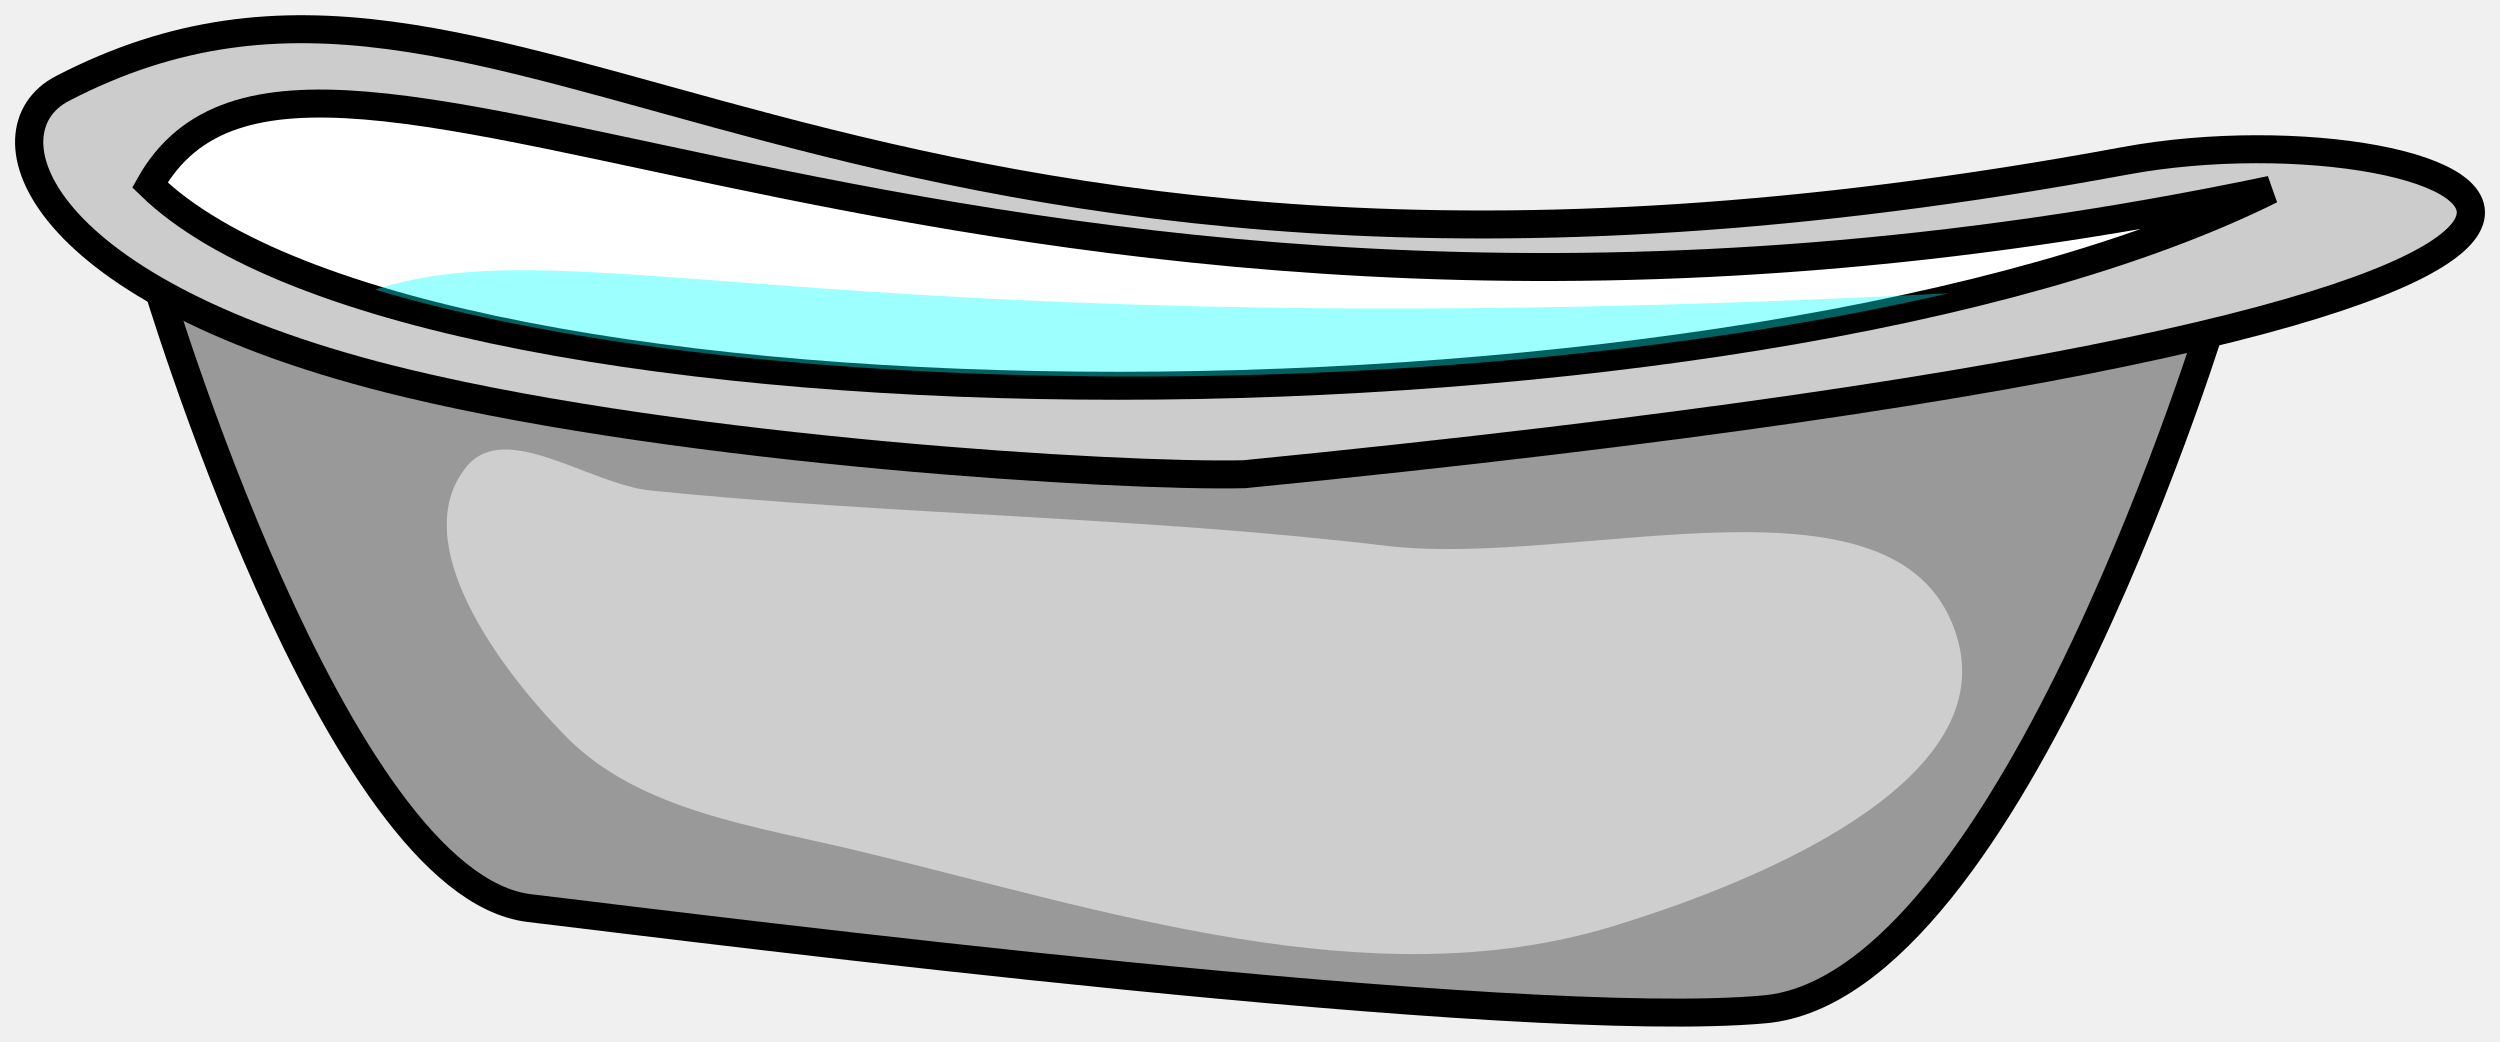
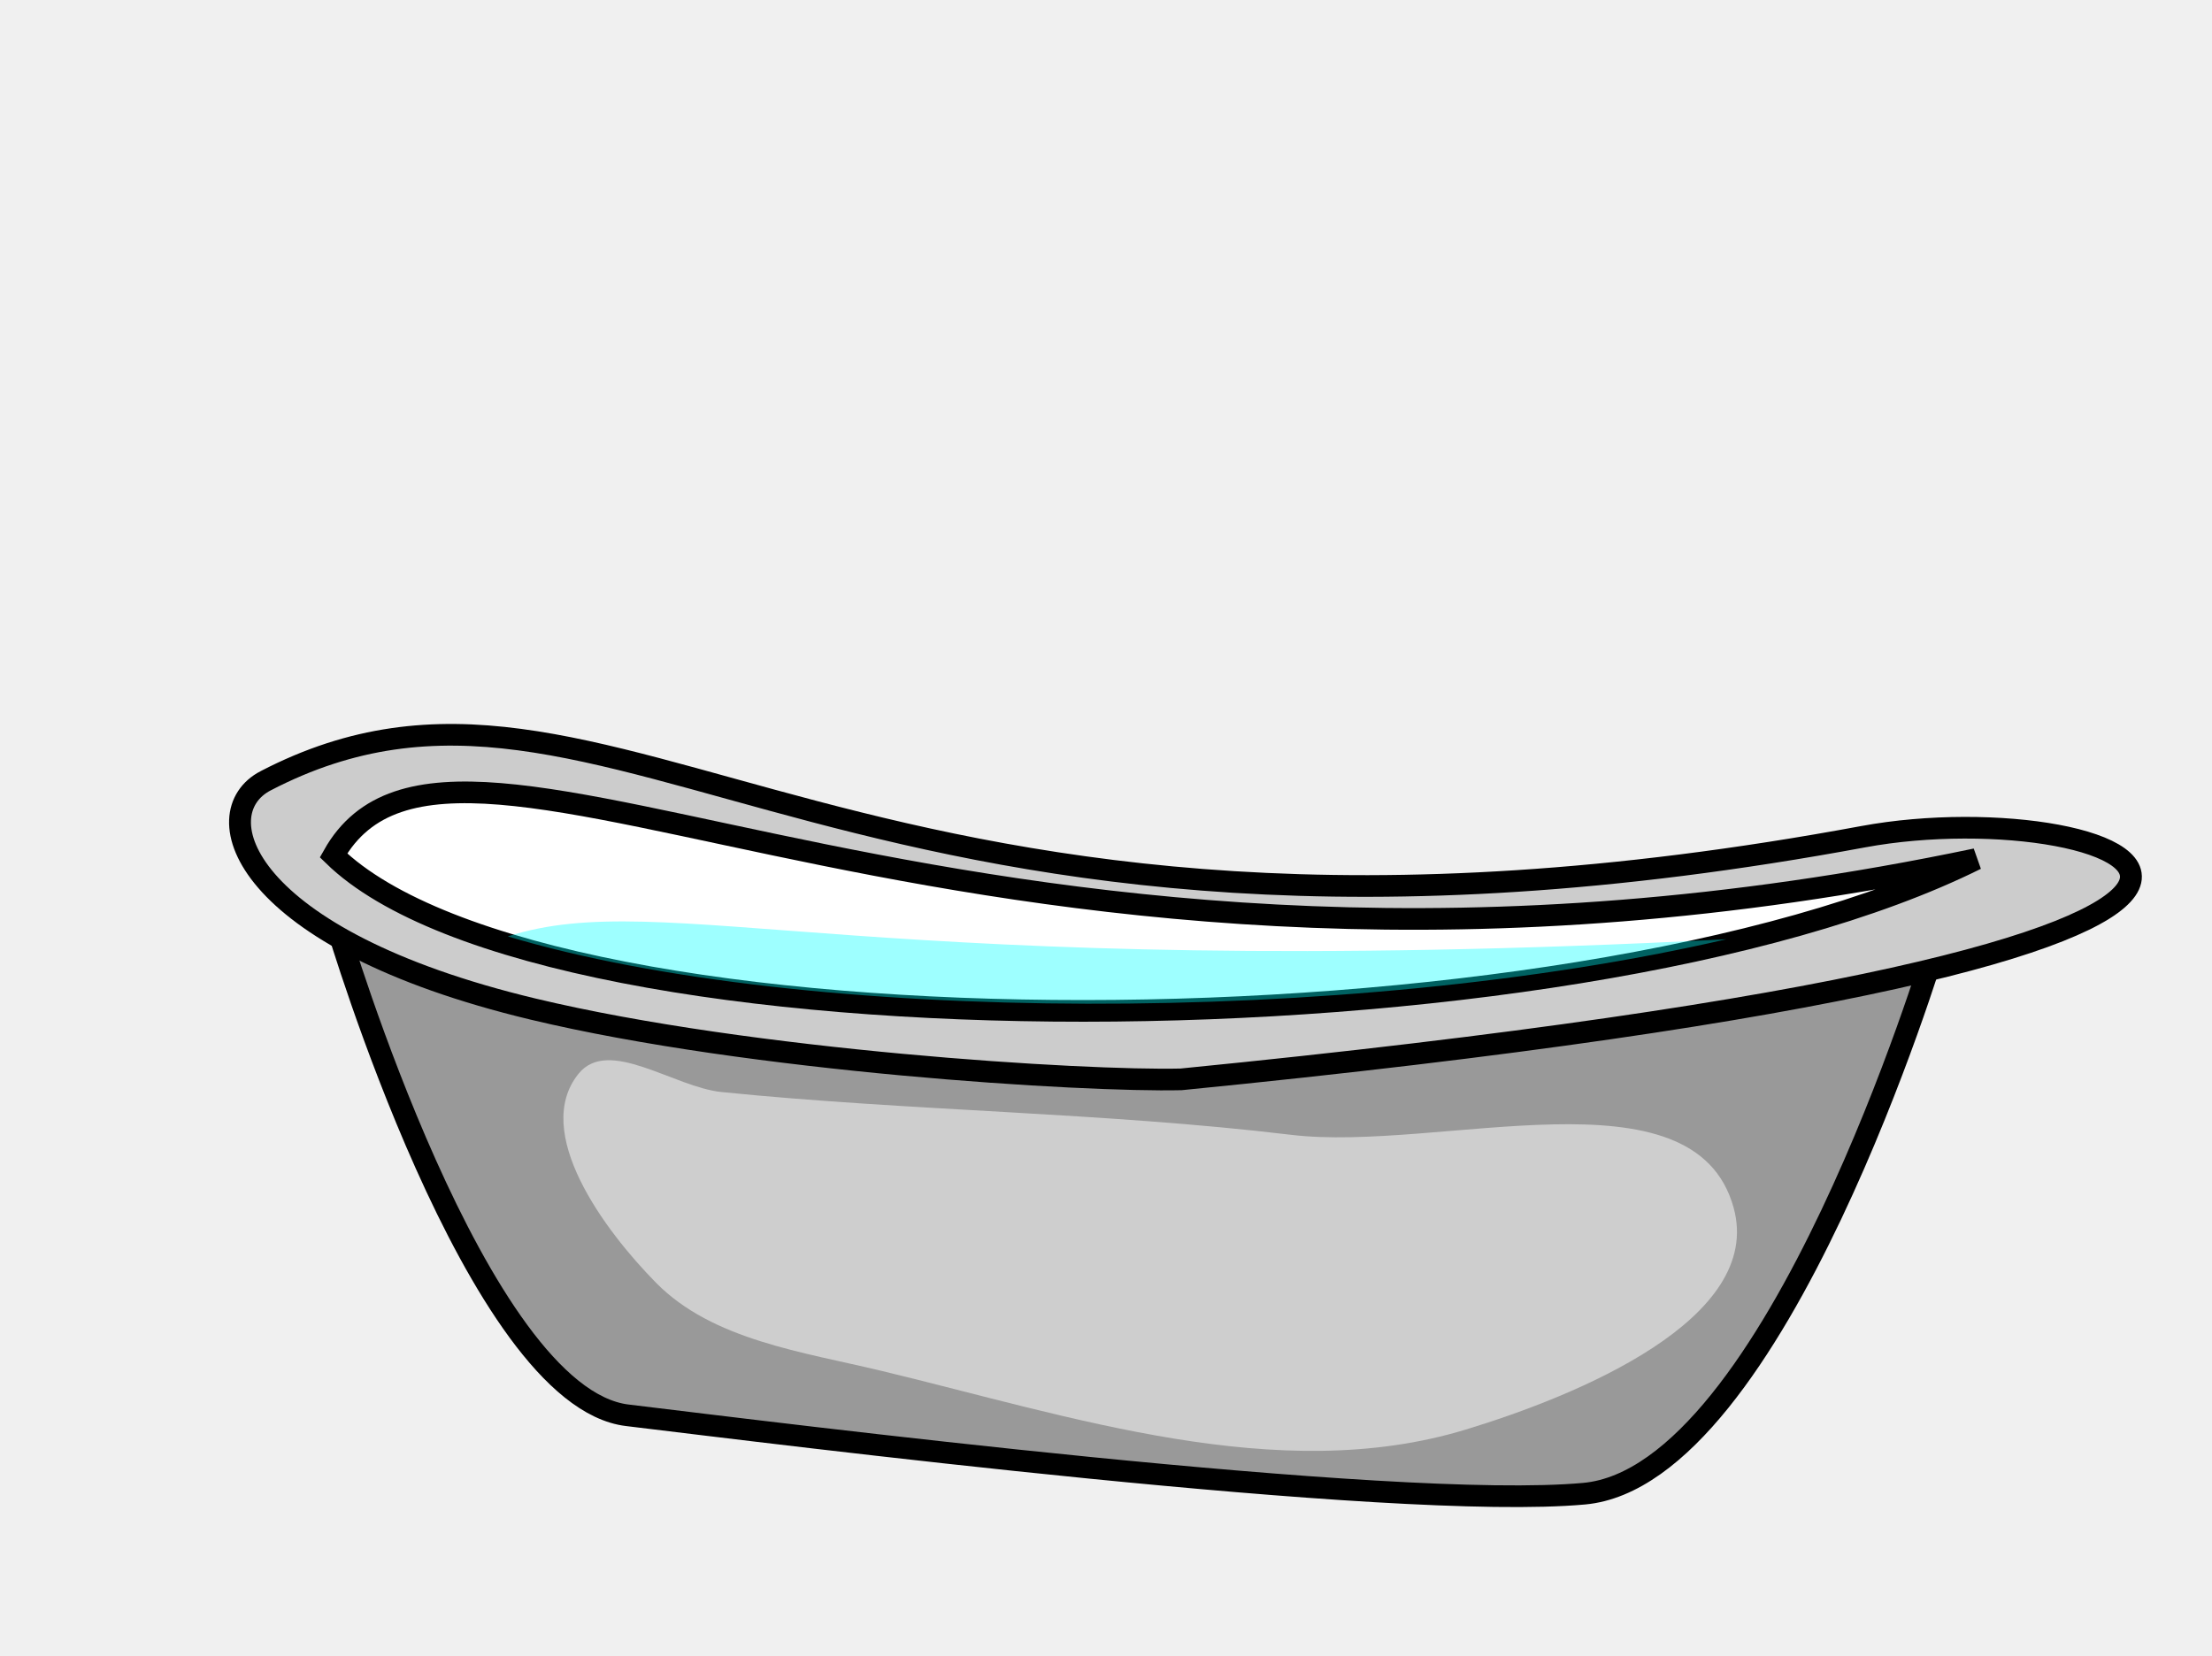
- <svg xmlns="http://www.w3.org/2000/svg" width="257.17" height="107.16" viewBox="1243.09 272.05 257.17 107.16">
-   <g transform="matrix(1,0,0,1,0,-1.1368683772161603e-13)">
+ <svg xmlns="http://www.w3.org/2000/svg" width="293.82" height="220.00" viewBox="1214.21 177.43 293.82 220.00">
+   <g transform="matrix(1,0,0,1,0,0)">
    <g id="g51" transform="matrix(0.4613961,0,0,0.457251,831.1764,374.6852)" style="stroke-width:3.003;stroke-dasharray:none">
      <path style="opacity:1;fill:#999999;fill-opacity:1;stroke:#000000;stroke-width:6.295;stroke-dasharray:none" d="m 927.256,-162.139 c 0,0 40.133,136.709 83.508,141.969 43.375,5.259 220.271,27.875 275.469,22.775 55.198,-5.1 100.861,-158.341 100.861,-158.341 z" id="path44" />
      <path style="opacity:1;fill:#cccccc;fill-opacity:1;stroke:#000000;stroke-width:6.295;stroke-dasharray:none" d="m 906.65,-204.54 c 100.47,-52.61 167.296,70.994 459.838,16.268 75.536,-14.13 192.065,31.744 -196.299,70.494 -27.995,0.669 -123.819,-5.244 -186.582,-20.425 -83.866,-20.286 -95.002,-56.888 -76.958,-66.337 z" id="path43" />
      <path style="opacity:1;fill:#ffffff;fill-opacity:1;stroke:#000000;stroke-width:6.295;stroke-dasharray:none" d="m 1399.024,-181.765 c -116.231,58.301 -411.187,59.644 -472.853,-1.085 35.205,-63.186 183.308,62.379 472.853,1.085 z" id="path45" />
      <path id="rect45" style="opacity:0.381;fill:#00ffff;fill-opacity:1;stroke:none;stroke-width:6.295;stroke-dasharray:none" d="m 976.348,-159.317 c 85.29,25.772 242.498,26.125 350.847,0.832 -248.15,12.835 -305.418,-15.539 -350.847,-0.832 z" />
      <path id="path49" style="opacity:0.516;fill:#ffffff;fill-opacity:1;stroke:none;stroke-width:6.295;stroke-dasharray:none" d="m 1201.856,-101.664 c -54.406,-6.578 -109.418,-6.863 -163.937,-12.426 -13.783,-1.406 -32.593,-16.13 -41.225,-5.293 -13.453,16.888 7.304,45.344 22.403,60.778 16.237,16.598 42.25,20.043 64.813,25.521 54.755,13.293 114.296,33.581 168.17,17.079 32.047,-9.817 85.972,-32.101 77.182,-64.444 -11.291,-41.547 -84.665,-16.047 -127.407,-21.215 z" />
    </g>
  </g>
</svg>
